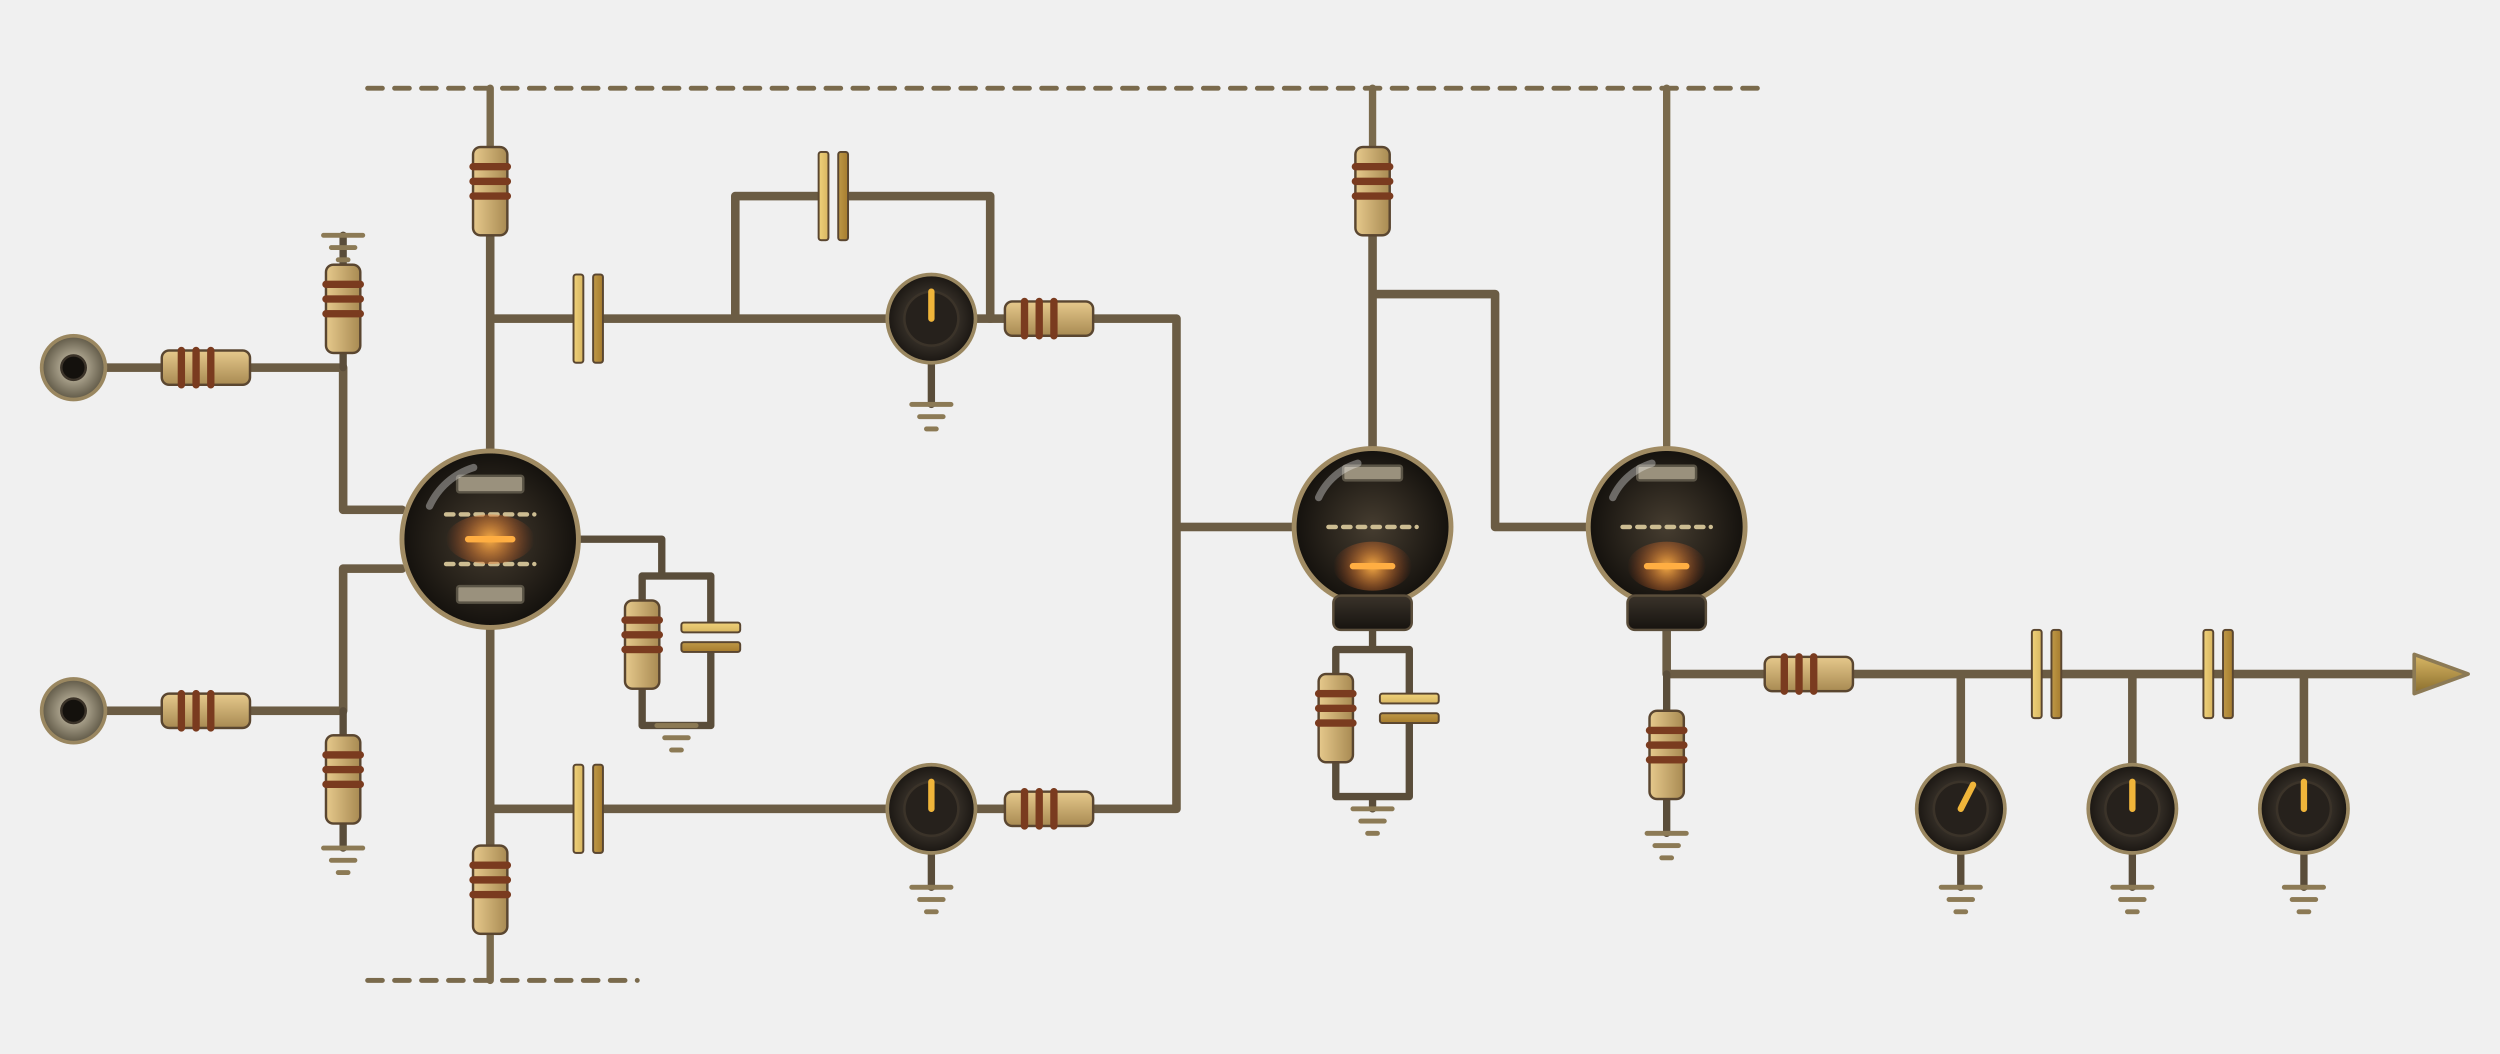
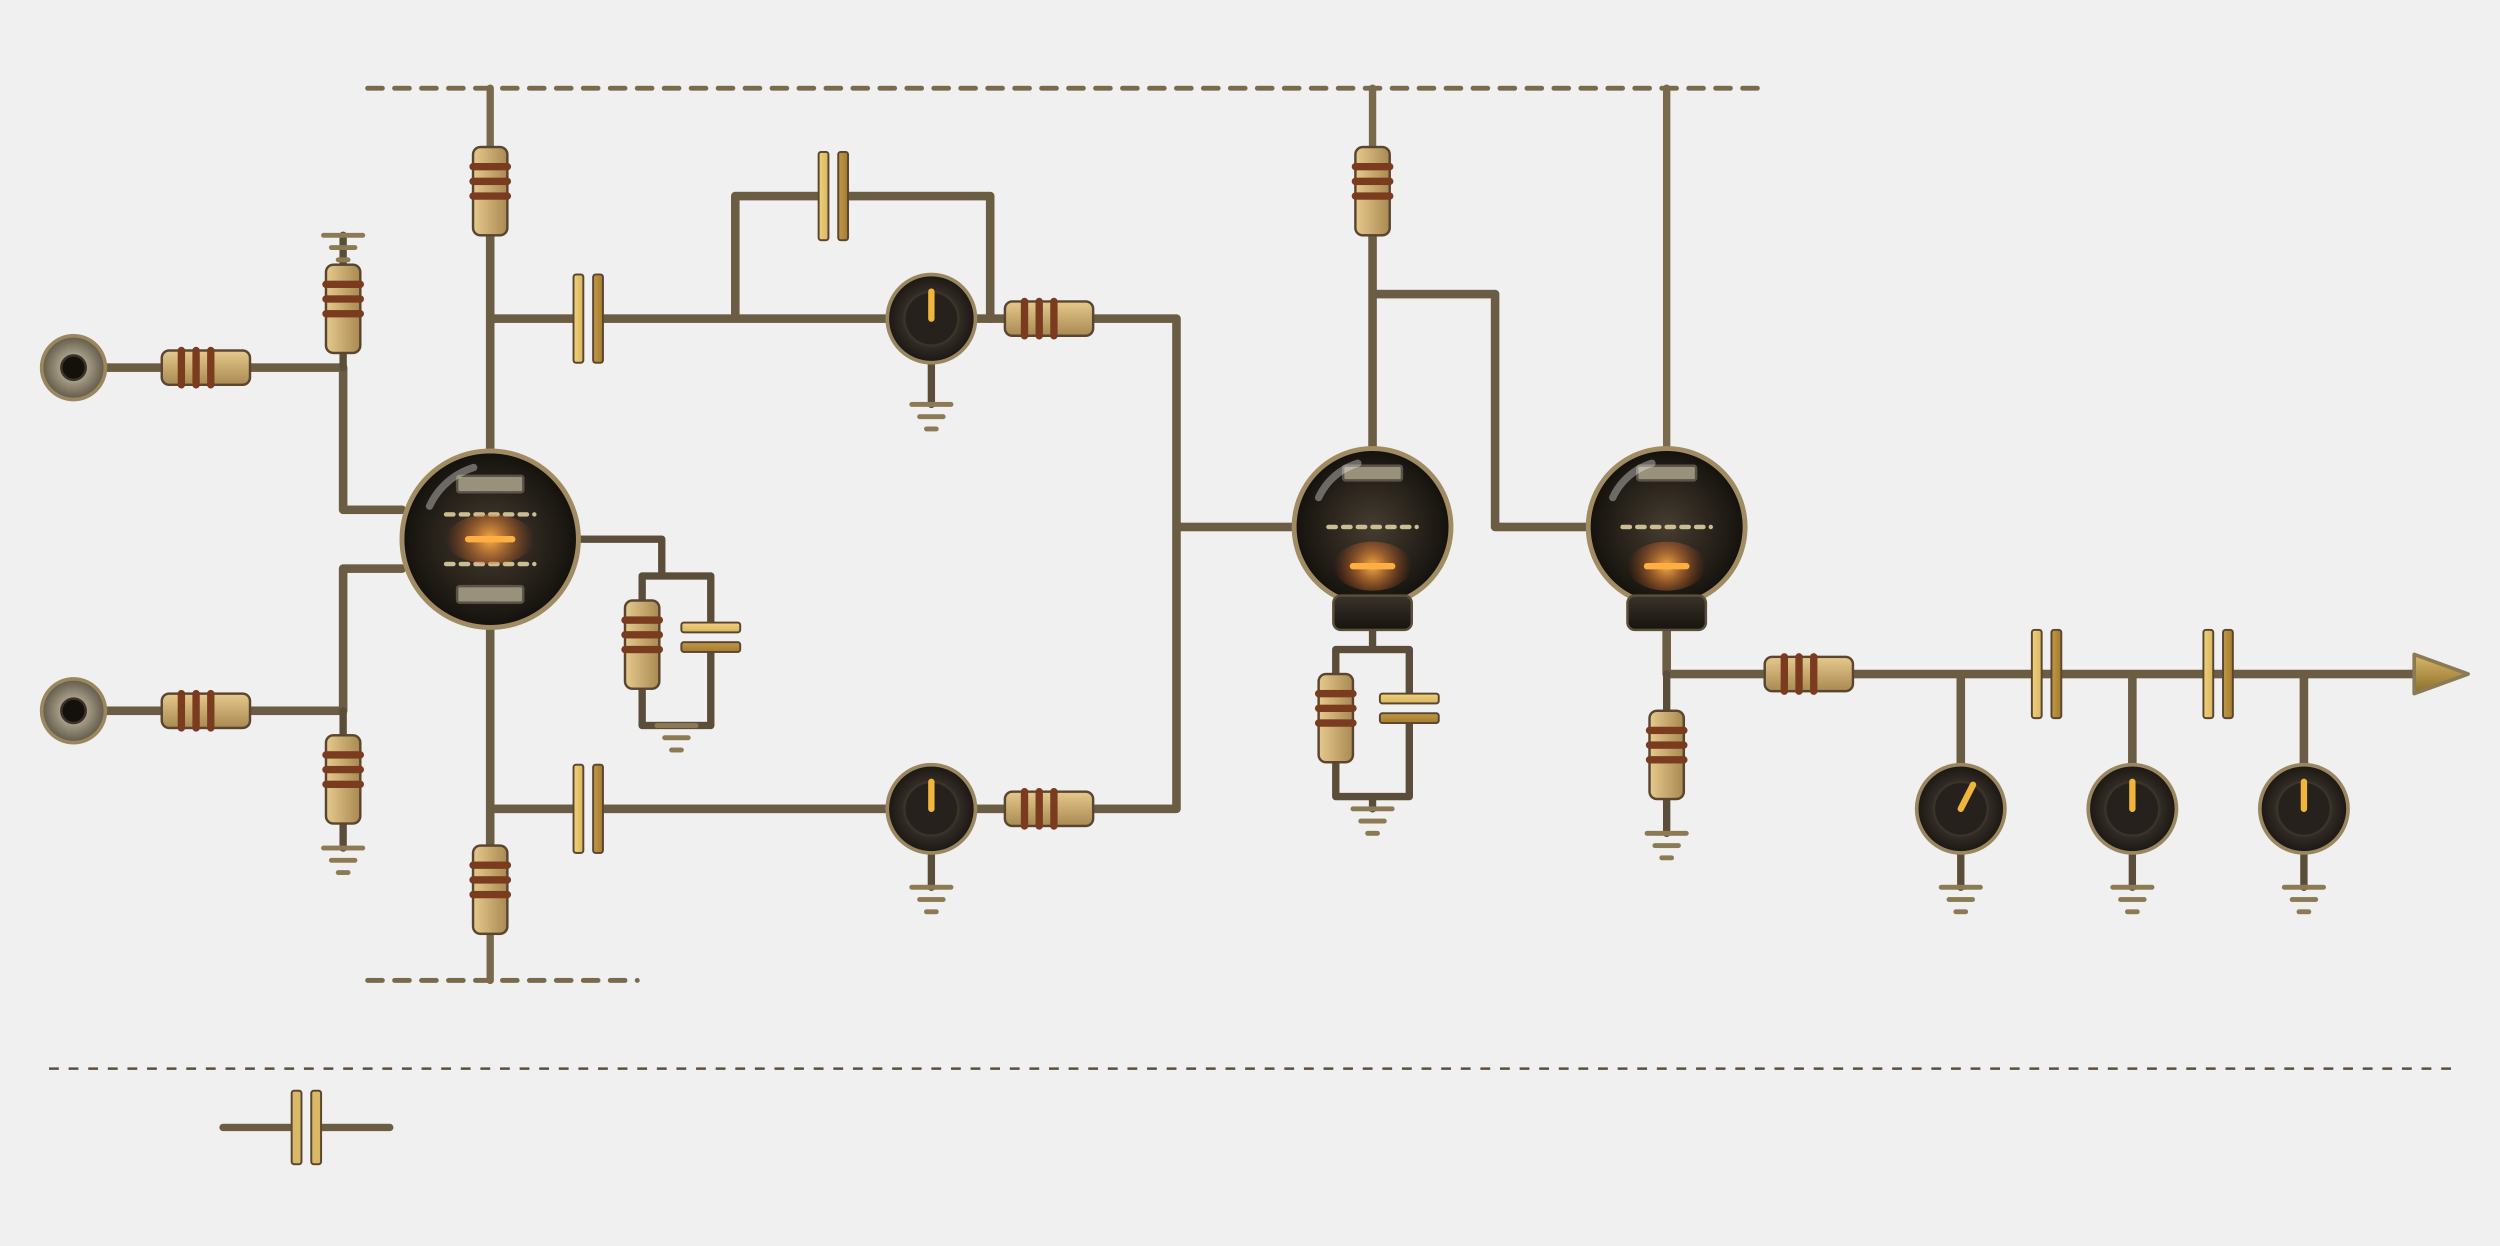
- <svg xmlns="http://www.w3.org/2000/svg" width="1020" height="430" viewBox="0 0 1020 430">
+ <svg xmlns="http://www.w3.org/2000/svg" width="1020" height="508" viewBox="0 0 1020 508">
  <defs>
    <radialGradient id="g1" cx="30" cy="150" r="13" gradientUnits="userSpaceOnUse">
      <stop offset="0" stop-color="#d9d0b8" />
      <stop offset="1" stop-color="#5f5846" />
    </radialGradient>
    <radialGradient id="g2" cx="30" cy="290" r="13" gradientUnits="userSpaceOnUse">
      <stop offset="0" stop-color="#d9d0b8" />
      <stop offset="1" stop-color="#5f5846" />
    </radialGradient>
    <linearGradient id="g3" x1="0" y1="143" x2="0" y2="157" gradientUnits="userSpaceOnUse">
      <stop offset="0" stop-color="#e6c98c" />
      <stop offset="1" stop-color="#a88a52" />
    </linearGradient>
    <linearGradient id="g4" x1="0" y1="283" x2="0" y2="297" gradientUnits="userSpaceOnUse">
      <stop offset="0" stop-color="#e6c98c" />
      <stop offset="1" stop-color="#a88a52" />
    </linearGradient>
    <linearGradient id="g5" x1="133" y1="0" x2="147" y2="0" gradientUnits="userSpaceOnUse">
      <stop offset="0" stop-color="#e6c98c" />
      <stop offset="1" stop-color="#a88a52" />
    </linearGradient>
    <linearGradient id="g6" x1="133" y1="0" x2="147" y2="0" gradientUnits="userSpaceOnUse">
      <stop offset="0" stop-color="#e6c98c" />
      <stop offset="1" stop-color="#a88a52" />
    </linearGradient>
    <linearGradient id="g7" x1="193" y1="0" x2="207" y2="0" gradientUnits="userSpaceOnUse">
      <stop offset="0" stop-color="#e6c98c" />
      <stop offset="1" stop-color="#a88a52" />
    </linearGradient>
    <linearGradient id="g8" x1="193" y1="0" x2="207" y2="0" gradientUnits="userSpaceOnUse">
      <stop offset="0" stop-color="#e6c98c" />
      <stop offset="1" stop-color="#a88a52" />
    </linearGradient>
    <linearGradient id="g9" x1="255" y1="0" x2="269" y2="0" gradientUnits="userSpaceOnUse">
      <stop offset="0" stop-color="#e6c98c" />
      <stop offset="1" stop-color="#a88a52" />
    </linearGradient>
    <linearGradient id="g10" x1="0" y1="123" x2="0" y2="137" gradientUnits="userSpaceOnUse">
      <stop offset="0" stop-color="#e6c98c" />
      <stop offset="1" stop-color="#a88a52" />
    </linearGradient>
    <linearGradient id="g11" x1="0" y1="323" x2="0" y2="337" gradientUnits="userSpaceOnUse">
      <stop offset="0" stop-color="#e6c98c" />
      <stop offset="1" stop-color="#a88a52" />
    </linearGradient>
    <linearGradient id="g12" x1="553" y1="0" x2="567" y2="0" gradientUnits="userSpaceOnUse">
      <stop offset="0" stop-color="#e6c98c" />
      <stop offset="1" stop-color="#a88a52" />
    </linearGradient>
    <linearGradient id="g13" x1="538" y1="0" x2="552" y2="0" gradientUnits="userSpaceOnUse">
      <stop offset="0" stop-color="#e6c98c" />
      <stop offset="1" stop-color="#a88a52" />
    </linearGradient>
    <linearGradient id="g14" x1="673" y1="0" x2="687" y2="0" gradientUnits="userSpaceOnUse">
      <stop offset="0" stop-color="#e6c98c" />
      <stop offset="1" stop-color="#a88a52" />
    </linearGradient>
    <linearGradient id="g15" x1="0" y1="268" x2="0" y2="282" gradientUnits="userSpaceOnUse">
      <stop offset="0" stop-color="#e6c98c" />
      <stop offset="1" stop-color="#a88a52" />
    </linearGradient>
    <linearGradient id="g16" x1="234" y1="0" x2="246" y2="0" gradientUnits="userSpaceOnUse">
      <stop offset="0" stop-color="#f0d27a" />
      <stop offset="1" stop-color="#a67c2e" />
    </linearGradient>
    <linearGradient id="g17" x1="234" y1="0" x2="246" y2="0" gradientUnits="userSpaceOnUse">
      <stop offset="0" stop-color="#f0d27a" />
      <stop offset="1" stop-color="#a67c2e" />
    </linearGradient>
    <linearGradient id="g18" x1="334" y1="0" x2="346" y2="0" gradientUnits="userSpaceOnUse">
      <stop offset="0" stop-color="#f0d27a" />
      <stop offset="1" stop-color="#a67c2e" />
    </linearGradient>
    <linearGradient id="g19" x1="0" y1="254" x2="0" y2="266" gradientUnits="userSpaceOnUse">
      <stop offset="0" stop-color="#f0d27a" />
      <stop offset="1" stop-color="#a67c2e" />
    </linearGradient>
    <linearGradient id="g20" x1="0" y1="283" x2="0" y2="295" gradientUnits="userSpaceOnUse">
      <stop offset="0" stop-color="#f0d27a" />
      <stop offset="1" stop-color="#a67c2e" />
    </linearGradient>
    <linearGradient id="g21" x1="829" y1="0" x2="841" y2="0" gradientUnits="userSpaceOnUse">
      <stop offset="0" stop-color="#f0d27a" />
      <stop offset="1" stop-color="#a67c2e" />
    </linearGradient>
    <linearGradient id="g22" x1="899" y1="0" x2="911" y2="0" gradientUnits="userSpaceOnUse">
      <stop offset="0" stop-color="#f0d27a" />
      <stop offset="1" stop-color="#a67c2e" />
    </linearGradient>
    <radialGradient id="g23" cx="200" cy="220" r="36" gradientUnits="userSpaceOnUse">
      <stop offset="0" stop-color="#463d30" />
      <stop offset="1" stop-color="#14110d" />
    </radialGradient>
    <radialGradient id="g24" cx="200" cy="220" r="18" gradientUnits="userSpaceOnUse">
      <stop offset="0" stop-color="#ffb347" stop-opacity="0.95" />
      <stop offset="1" stop-color="#c1441a" stop-opacity="0" />
    </radialGradient>
    <radialGradient id="g25" cx="560" cy="215" r="32" gradientUnits="userSpaceOnUse">
      <stop offset="0" stop-color="#463d30" />
      <stop offset="1" stop-color="#14110d" />
    </radialGradient>
    <radialGradient id="g26" cx="560" cy="231" r="16" gradientUnits="userSpaceOnUse">
      <stop offset="0" stop-color="#ffb347" stop-opacity="0.95" />
      <stop offset="1" stop-color="#c1441a" stop-opacity="0" />
    </radialGradient>
    <linearGradient id="g27" x1="0" y1="243" x2="0" y2="257" gradientUnits="userSpaceOnUse">
      <stop offset="0" stop-color="#3a332a" />
      <stop offset="1" stop-color="#16130f" />
    </linearGradient>
    <radialGradient id="g28" cx="680" cy="215" r="32" gradientUnits="userSpaceOnUse">
      <stop offset="0" stop-color="#463d30" />
      <stop offset="1" stop-color="#14110d" />
    </radialGradient>
    <radialGradient id="g29" cx="680" cy="231" r="16" gradientUnits="userSpaceOnUse">
      <stop offset="0" stop-color="#ffb347" stop-opacity="0.95" />
      <stop offset="1" stop-color="#c1441a" stop-opacity="0" />
    </radialGradient>
    <linearGradient id="g30" x1="0" y1="243" x2="0" y2="257" gradientUnits="userSpaceOnUse">
      <stop offset="0" stop-color="#3a332a" />
      <stop offset="1" stop-color="#16130f" />
    </linearGradient>
    <radialGradient id="g31" cx="380" cy="130" r="18" gradientUnits="userSpaceOnUse">
      <stop offset="0" stop-color="#5b5246" />
      <stop offset="1" stop-color="#1a1612" />
    </radialGradient>
    <radialGradient id="g32" cx="380" cy="330" r="18" gradientUnits="userSpaceOnUse">
      <stop offset="0" stop-color="#5b5246" />
      <stop offset="1" stop-color="#1a1612" />
    </radialGradient>
    <radialGradient id="g33" cx="800" cy="330" r="18" gradientUnits="userSpaceOnUse">
      <stop offset="0" stop-color="#5b5246" />
      <stop offset="1" stop-color="#1a1612" />
    </radialGradient>
    <radialGradient id="g34" cx="870" cy="330" r="18" gradientUnits="userSpaceOnUse">
      <stop offset="0" stop-color="#5b5246" />
      <stop offset="1" stop-color="#1a1612" />
    </radialGradient>
    <radialGradient id="g35" cx="940" cy="330" r="18" gradientUnits="userSpaceOnUse">
      <stop offset="0" stop-color="#5b5246" />
      <stop offset="1" stop-color="#1a1612" />
    </radialGradient>
    <linearGradient id="g36" x1="0" y1="267" x2="0" y2="283" gradientUnits="userSpaceOnUse">
      <stop offset="0" stop-color="#d9b866" />
      <stop offset="1" stop-color="#8a6d2c" />
    </linearGradient>
  </defs>
  <path id="rail" d="M150,36 H720" fill="none" stroke="#7a6a4c" stroke-width="2" stroke-linecap="round" stroke-linejoin="round" stroke-dasharray="6 5" />
  <path id="rail_bottom" d="M150,400 H260" fill="none" stroke="#7a6a4c" stroke-width="2" stroke-linecap="round" stroke-linejoin="round" stroke-dasharray="6 5" />
  <path id="wire_static_rail" d="M200,36 V60 M200,381 V400 M560,36 V60 M680,36 V183" fill="none" stroke="#7a6a4c" stroke-width="3" stroke-linecap="round" stroke-linejoin="round" />
  <path id="wire_INPUT" d="M43,150 H66 M102,150 H140 V208 H164 M43,290 H66 M102,290 H140 V232 H164" fill="none" stroke="#6b5c44" stroke-width="3.5" stroke-linecap="round" stroke-linejoin="round" />
  <path id="wire_V1" d="M200,96 V184 M200,130 H234 M246,130 H362 M300,130 V80 H334 M346,80 H404 V130 M200,345 V256 M200,330 H234 M246,330 H362" fill="none" stroke="#6b5c44" stroke-width="3.5" stroke-linecap="round" stroke-linejoin="round" />
  <path id="wire_V1-m" d="M398,130 H410 M446,130 H480 V215 M398,330 H410 M446,330 H480 V215 M480,215 H528" fill="none" stroke="#6b5c44" stroke-width="3.5" stroke-linecap="round" stroke-linejoin="round" />
  <path id="wire_V2" d="M560,96 V183 M560,120 H610 V215 H648 M680,257 V275 M680,275 H720" fill="none" stroke="#6b5c44" stroke-width="3.5" stroke-linecap="round" stroke-linejoin="round" />
  <path id="wire_OUT" d="M756,275 H985 M800,275 V312 M870,275 V312 M940,275 V312" fill="none" stroke="#6b5c44" stroke-width="3.5" stroke-linecap="round" stroke-linejoin="round" />
  <path id="wire_static" d="M236,220 H270 V235 M262,235 H290 M262,235 V245 M262,281 V296 H290 V266 M290,235 V254 M380,148 V165 M380,348 V362 M140,150 V144 M140,108 V96 M140,290 V300 M140,336 V346 M560,257 V265 M545,265 H575 M545,265 V275 M545,311 V325 H575 V295 M560,325 V330 M575,265 V283 M680,290 V275 M680,326 V340 M800,348 V362 M870,348 V362 M940,348 V362" fill="none" stroke="#5a4d3a" stroke-width="3" stroke-linecap="round" stroke-linejoin="round" />
  <path id="ground_140_96" d="M132,96 H148 M135.2,101 H144.8 M138,106 H142" fill="none" stroke="#8c7a55" stroke-width="2" stroke-linecap="round" stroke-linejoin="round" />
  <path id="ground_140_346" d="M132,346 H148 M135.2,351 H144.8 M138,356 H142" fill="none" stroke="#8c7a55" stroke-width="2" stroke-linecap="round" stroke-linejoin="round" />
  <path id="ground_380_165" d="M372,165 H388 M375.2,170 H384.8 M378,175 H382" fill="none" stroke="#8c7a55" stroke-width="2" stroke-linecap="round" stroke-linejoin="round" />
  <path id="ground_380_362" d="M372,362 H388 M375.2,367 H384.8 M378,372 H382" fill="none" stroke="#8c7a55" stroke-width="2" stroke-linecap="round" stroke-linejoin="round" />
  <path id="ground_276_296" d="M268,296 H284 M271.2,301 H280.8 M274,306 H278" fill="none" stroke="#8c7a55" stroke-width="2" stroke-linecap="round" stroke-linejoin="round" />
  <path id="ground_560_330" d="M552,330 H568 M555.2,335 H564.8 M558,340 H562" fill="none" stroke="#8c7a55" stroke-width="2" stroke-linecap="round" stroke-linejoin="round" />
  <path id="ground_680_340" d="M672,340 H688 M675.2,345 H684.8 M678,350 H682" fill="none" stroke="#8c7a55" stroke-width="2" stroke-linecap="round" stroke-linejoin="round" />
  <path id="ground_800_362" d="M792,362 H808 M795.2,367 H804.8 M798,372 H802" fill="none" stroke="#8c7a55" stroke-width="2" stroke-linecap="round" stroke-linejoin="round" />
  <path id="ground_870_362" d="M862,362 H878 M865.2,367 H874.8 M868,372 H872" fill="none" stroke="#8c7a55" stroke-width="2" stroke-linecap="round" stroke-linejoin="round" />
  <path id="ground_940_362" d="M932,362 H948 M935.2,367 H944.8 M938,372 H942" fill="none" stroke="#8c7a55" stroke-width="2" stroke-linecap="round" stroke-linejoin="round" />
  <ellipse id="jack_BRIGHT" cx="30" cy="150" rx="13" ry="13" fill="url(#g1)" stroke="#9a8760" stroke-width="1.5" />
  <ellipse id="jack_BRIGHT_hole" cx="30" cy="150" rx="5" ry="5" fill="#14110d" stroke="#3b3329" stroke-width="1" />
  <ellipse id="jack_NORMAL" cx="30" cy="290" rx="13" ry="13" fill="url(#g2)" stroke="#9a8760" stroke-width="1.5" />
  <ellipse id="jack_NORMAL_hole" cx="30" cy="290" rx="5" ry="5" fill="#14110d" stroke="#3b3329" stroke-width="1" />
  <rect id="res_68k_b" x="66" y="143" width="36" height="14" rx="3" fill="url(#g3)" stroke="#5a4630" stroke-width="1" />
  <path id="res_68k_b_bands" d="M74,143 V157 M80,143 V157 M86,143 V157" fill="none" stroke="#7a3b1f" stroke-width="3" stroke-linecap="round" stroke-linejoin="round" />
  <rect id="res_68k_n" x="66" y="283" width="36" height="14" rx="3" fill="url(#g4)" stroke="#5a4630" stroke-width="1" />
  <path id="res_68k_n_bands" d="M74,283 V297 M80,283 V297 M86,283 V297" fill="none" stroke="#7a3b1f" stroke-width="3" stroke-linecap="round" stroke-linejoin="round" />
  <rect id="res_leak_b" x="133" y="108" width="14" height="36" rx="3" fill="url(#g5)" stroke="#5a4630" stroke-width="1" />
  <path id="res_leak_b_bands" d="M133,116 H147 M133,122 H147 M133,128 H147" fill="none" stroke="#7a3b1f" stroke-width="3" stroke-linecap="round" stroke-linejoin="round" />
  <rect id="res_leak_n" x="133" y="300" width="14" height="36" rx="3" fill="url(#g6)" stroke="#5a4630" stroke-width="1" />
  <path id="res_leak_n_bands" d="M133,308 H147 M133,314 H147 M133,320 H147" fill="none" stroke="#7a3b1f" stroke-width="3" stroke-linecap="round" stroke-linejoin="round" />
  <rect id="res_pb" x="193" y="60" width="14" height="36" rx="3" fill="url(#g7)" stroke="#5a4630" stroke-width="1" />
  <path id="res_pb_bands" d="M193,68 H207 M193,74 H207 M193,80 H207" fill="none" stroke="#7a3b1f" stroke-width="3" stroke-linecap="round" stroke-linejoin="round" />
  <rect id="res_pn" x="193" y="345" width="14" height="36" rx="3" fill="url(#g8)" stroke="#5a4630" stroke-width="1" />
  <path id="res_pn_bands" d="M193,353 H207 M193,359 H207 M193,365 H207" fill="none" stroke="#7a3b1f" stroke-width="3" stroke-linecap="round" stroke-linejoin="round" />
  <rect id="res_k1" x="255" y="245" width="14" height="36" rx="3" fill="url(#g9)" stroke="#5a4630" stroke-width="1" />
  <path id="res_k1_bands" d="M255,253 H269 M255,259 H269 M255,265 H269" fill="none" stroke="#7a3b1f" stroke-width="3" stroke-linecap="round" stroke-linejoin="round" />
  <rect id="res_mix_b" x="410" y="123" width="36" height="14" rx="3" fill="url(#g10)" stroke="#5a4630" stroke-width="1" />
  <path id="res_mix_b_bands" d="M418,123 V137 M424,123 V137 M430,123 V137" fill="none" stroke="#7a3b1f" stroke-width="3" stroke-linecap="round" stroke-linejoin="round" />
  <rect id="res_mix_n" x="410" y="323" width="36" height="14" rx="3" fill="url(#g11)" stroke="#5a4630" stroke-width="1" />
  <path id="res_mix_n_bands" d="M418,323 V337 M424,323 V337 M430,323 V337" fill="none" stroke="#7a3b1f" stroke-width="3" stroke-linecap="round" stroke-linejoin="round" />
  <rect id="res_p2a" x="553" y="60" width="14" height="36" rx="3" fill="url(#g12)" stroke="#5a4630" stroke-width="1" />
  <path id="res_p2a_bands" d="M553,68 H567 M553,74 H567 M553,80 H567" fill="none" stroke="#7a3b1f" stroke-width="3" stroke-linecap="round" stroke-linejoin="round" />
  <rect id="res_k2a" x="538" y="275" width="14" height="36" rx="3" fill="url(#g13)" stroke="#5a4630" stroke-width="1" />
  <path id="res_k2a_bands" d="M538,283 H552 M538,289 H552 M538,295 H552" fill="none" stroke="#7a3b1f" stroke-width="3" stroke-linecap="round" stroke-linejoin="round" />
  <rect id="res_cf" x="673" y="290" width="14" height="36" rx="3" fill="url(#g14)" stroke="#5a4630" stroke-width="1" />
  <path id="res_cf_bands" d="M673,298 H687 M673,304 H687 M673,310 H687" fill="none" stroke="#7a3b1f" stroke-width="3" stroke-linecap="round" stroke-linejoin="round" />
  <rect id="res_56k" x="720" y="268" width="36" height="14" rx="3" fill="url(#g15)" stroke="#5a4630" stroke-width="1" />
  <path id="res_56k_bands" d="M728,268 V282 M734,268 V282 M740,268 V282" fill="none" stroke="#7a3b1f" stroke-width="3" stroke-linecap="round" stroke-linejoin="round" />
  <rect id="cap_cba" x="234" y="112" width="4" height="36" rx="1" fill="url(#g16)" stroke="#5a4630" stroke-width="0.8" />
  <rect id="cap_cbb" x="242" y="112" width="4" height="36" rx="1" fill="url(#g16)" stroke="#5a4630" stroke-width="0.8" />
  <rect id="cap_cna" x="234" y="312" width="4" height="36" rx="1" fill="url(#g17)" stroke="#5a4630" stroke-width="0.8" />
  <rect id="cap_cnb" x="242" y="312" width="4" height="36" rx="1" fill="url(#g17)" stroke="#5a4630" stroke-width="0.8" />
  <rect id="cap_brighta" x="334" y="62" width="4" height="36" rx="1" fill="url(#g18)" stroke="#5a4630" stroke-width="0.8" />
  <rect id="cap_brightb" x="342" y="62" width="4" height="36" rx="1" fill="url(#g18)" stroke="#5a4630" stroke-width="0.8" />
  <rect id="cap_k1a" x="278" y="254" width="24" height="4" rx="1" fill="url(#g19)" stroke="#5a4630" stroke-width="0.8" />
  <rect id="cap_k1b" x="278" y="262" width="24" height="4" rx="1" fill="url(#g19)" stroke="#5a4630" stroke-width="0.8" />
  <rect id="cap_k2aa" x="563" y="283" width="24" height="4" rx="1" fill="url(#g20)" stroke="#5a4630" stroke-width="0.8" />
  <rect id="cap_k2ab" x="563" y="291" width="24" height="4" rx="1" fill="url(#g20)" stroke="#5a4630" stroke-width="0.8" />
  <rect id="cap_tba" x="829" y="257" width="4" height="36" rx="1" fill="url(#g21)" stroke="#5a4630" stroke-width="0.8" />
  <rect id="cap_tbb" x="837" y="257" width="4" height="36" rx="1" fill="url(#g21)" stroke="#5a4630" stroke-width="0.8" />
  <rect id="cap_tma" x="899" y="257" width="4" height="36" rx="1" fill="url(#g22)" stroke="#5a4630" stroke-width="0.8" />
  <rect id="cap_tmb" x="907" y="257" width="4" height="36" rx="1" fill="url(#g22)" stroke="#5a4630" stroke-width="0.8" />
  <ellipse id="tube_V1-12AY7" cx="200" cy="220" rx="36" ry="36" fill="url(#g23)" stroke="#a08b63" stroke-width="2" />
  <rect id="plate_V1-1" x="186.5" y="194.125" width="27" height="6.75" rx="1" fill="#9a917d" stroke="#5a5446" stroke-width="1" />
  <rect id="plate_V11" x="186.5" y="239.125" width="27" height="6.75" rx="1" fill="#9a917d" stroke="#5a5446" stroke-width="1" />
  <path id="grids_V1" d="M182,209.875 H218 M182,230.125 H218" fill="none" stroke="#cdbd92" stroke-width="1.8" stroke-linecap="round" stroke-linejoin="round" stroke-dasharray="3 3" />
  <ellipse id="glow_V1" cx="200" cy="220" rx="18" ry="10.125" fill="url(#g24)" stroke="none" stroke-width="1" />
  <path id="filament_V1" d="M191,220 H209" fill="none" stroke="#ffae42" stroke-width="2.6" stroke-linecap="round" stroke-linejoin="round" />
  <path id="shine_V1" d="M175.25,206.5 A29.25,29.25 0 0 1 193.25,190.75" fill="none" stroke="#ffffff" stroke-width="3" stroke-linecap="round" stroke-linejoin="round" opacity="0.35" />
  <ellipse id="tube_V2-12AX7" cx="560" cy="215" rx="32" ry="32" fill="url(#g25)" stroke="#a08b63" stroke-width="2" />
  <rect id="plate_V2" x="548" y="190" width="24" height="6" rx="1" fill="#9a917d" stroke="#5a5446" stroke-width="1" />
  <path id="grid_V2" d="M542,215 H578" fill="none" stroke="#cdbd92" stroke-width="1.8" stroke-linecap="round" stroke-linejoin="round" stroke-dasharray="3 3" />
  <ellipse id="glow_V2" cx="560" cy="231" rx="16" ry="10" fill="url(#g26)" stroke="none" stroke-width="1" />
  <path id="filament_V2" d="M552,231 H568" fill="none" stroke="#ffae42" stroke-width="2.6" stroke-linecap="round" stroke-linejoin="round" />
  <path id="shine_V2" d="M538,203 A26,26 0 0 1 554,189" fill="none" stroke="#ffffff" stroke-width="3" stroke-linecap="round" stroke-linejoin="round" opacity="0.35" />
  <rect id="base_V2" x="544" y="243" width="32" height="14" rx="3" fill="url(#g27)" stroke="#5a4d3a" stroke-width="1" />
  <ellipse id="tube_V2B-CF" cx="680" cy="215" rx="32" ry="32" fill="url(#g28)" stroke="#a08b63" stroke-width="2" />
  <rect id="plate_V2B" x="668" y="190" width="24" height="6" rx="1" fill="#9a917d" stroke="#5a5446" stroke-width="1" />
  <path id="grid_V2B" d="M662,215 H698" fill="none" stroke="#cdbd92" stroke-width="1.8" stroke-linecap="round" stroke-linejoin="round" stroke-dasharray="3 3" />
  <ellipse id="glow_V2B" cx="680" cy="231" rx="16" ry="10" fill="url(#g29)" stroke="none" stroke-width="1" />
  <path id="filament_V2B" d="M672,231 H688" fill="none" stroke="#ffae42" stroke-width="2.6" stroke-linecap="round" stroke-linejoin="round" />
  <path id="shine_V2B" d="M658,203 A26,26 0 0 1 674,189" fill="none" stroke="#ffffff" stroke-width="3" stroke-linecap="round" stroke-linejoin="round" opacity="0.35" />
  <rect id="base_V2B" x="664" y="243" width="32" height="14" rx="3" fill="url(#g30)" stroke="#5a4d3a" stroke-width="1" />
  <ellipse id="pot_volume" cx="380" cy="130" rx="18" ry="18" fill="url(#g31)" stroke="#9a8760" stroke-width="1.5" />
  <ellipse id="dial_volume" cx="380" cy="130" rx="11" ry="11" fill="#26211c" stroke="#3b3329" stroke-width="1" />
  <path id="ptr_volume" d="M380,130 L380,119" fill="none" stroke="#f0b53a" stroke-width="2.6" stroke-linecap="round" stroke-linejoin="round" />
  <ellipse id="pot_volume2" cx="380" cy="330" rx="18" ry="18" fill="url(#g32)" stroke="#9a8760" stroke-width="1.5" />
  <ellipse id="dial_volume2" cx="380" cy="330" rx="11" ry="11" fill="#26211c" stroke="#3b3329" stroke-width="1" />
  <path id="ptr_volume2" d="M380,330 L380,319" fill="none" stroke="#f0b53a" stroke-width="2.6" stroke-linecap="round" stroke-linejoin="round" />
  <ellipse id="lbl_volume" cx="440" cy="176" rx="1" ry="1" fill="none" stroke="none" stroke-width="0" />
  <ellipse id="lbl_volume2" cx="440" cy="376" rx="1" ry="1" fill="none" stroke="none" stroke-width="0" />
  <ellipse id="pot_treble" cx="800" cy="330" rx="18" ry="18" fill="url(#g33)" stroke="#9a8760" stroke-width="1.5" />
  <ellipse id="dial_treble" cx="800" cy="330" rx="11" ry="11" fill="#26211c" stroke="#3b3329" stroke-width="1" />
  <path id="ptr_treble" d="M800,330 L804.994,320.199" fill="none" stroke="#f0b53a" stroke-width="2.6" stroke-linecap="round" stroke-linejoin="round" />
  <ellipse id="pot_middle" cx="870" cy="330" rx="18" ry="18" fill="url(#g34)" stroke="#9a8760" stroke-width="1.5" />
  <ellipse id="dial_middle" cx="870" cy="330" rx="11" ry="11" fill="#26211c" stroke="#3b3329" stroke-width="1" />
  <path id="ptr_middle" d="M870,330 L870,319" fill="none" stroke="#f0b53a" stroke-width="2.6" stroke-linecap="round" stroke-linejoin="round" />
  <ellipse id="pot_bass" cx="940" cy="330" rx="18" ry="18" fill="url(#g35)" stroke="#9a8760" stroke-width="1.5" />
  <ellipse id="dial_bass" cx="940" cy="330" rx="11" ry="11" fill="#26211c" stroke="#3b3329" stroke-width="1" />
  <path id="ptr_bass" d="M940,330 L940,319" fill="none" stroke="#f0b53a" stroke-width="2.6" stroke-linecap="round" stroke-linejoin="round" />
  <ellipse id="valC_1_68k@R:R68_B1" cx="84" cy="136" rx="1" ry="1" fill="none" stroke="none" />
  <ellipse id="valC_2_68k@R:R68_N1" cx="84" cy="276" rx="1" ry="1" fill="none" stroke="none" />
  <ellipse id="valL_3_1M@R:RLEAK_B" cx="150" cy="128" rx="1" ry="1" fill="none" stroke="none" />
  <ellipse id="valL_4_1M@R:RLEAK_N" cx="150" cy="320" rx="1" ry="1" fill="none" stroke="none" />
  <ellipse id="valL_5_100k@R:R_PB" cx="212" cy="80" rx="1" ry="1" fill="none" stroke="none" />
  <ellipse id="valL_6_100k@R:R_PN" cx="212" cy="365" rx="1" ry="1" fill="none" stroke="none" />
  <ellipse id="valC_7_20n@C:C_B" cx="240" cy="106" rx="1" ry="1" fill="none" stroke="none" />
  <ellipse id="valC_8_20n@C:C_N" cx="240" cy="306" rx="1" ry="1" fill="none" stroke="none" />
  <ellipse id="valC_9_100p@C:C_BRIGHT" cx="340" cy="56" rx="1" ry="1" fill="none" stroke="none" />
  <ellipse id="valR_10_820@R:RK1" cx="252" cy="263" rx="1" ry="1" fill="none" stroke="none" />
  <ellipse id="valL_11_250u@C:CK1" cx="302" cy="262" rx="1" ry="1" fill="none" stroke="none" />
  <ellipse id="valC_12_270k@R:R270_B" cx="428" cy="116" rx="1" ry="1" fill="none" stroke="none" />
  <ellipse id="valC_13_270k@R:R270_N" cx="428" cy="316" rx="1" ry="1" fill="none" stroke="none" />
  <ellipse id="valL_14_100k@R:R_P2A" cx="572" cy="80" rx="1" ry="1" fill="none" stroke="none" />
  <ellipse id="valR_15_820@R:RK2A" cx="533" cy="293" rx="1" ry="1" fill="none" stroke="none" />
  <ellipse id="valL_16_0.68u@C:CK2A" cx="588" cy="289" rx="1" ry="1" fill="none" stroke="none" />
  <ellipse id="valL_17_100k@R:R100K" cx="692" cy="308" rx="1" ry="1" fill="none" stroke="none" />
  <ellipse id="valC_18_56k@R:R56K" cx="738" cy="260" rx="1" ry="1" fill="none" stroke="none" />
  <ellipse id="valC_19_20n@C:C02A" cx="835" cy="256" rx="1" ry="1" fill="none" stroke="none" />
  <ellipse id="valC_20_20n@C:C02B" cx="905" cy="256" rx="1" ry="1" fill="none" stroke="none" />
  <path id="next_power" d="M985,267 V283 L1007,275 Z" fill="url(#g36)" stroke="#8c7a55" stroke-width="1.5" stroke-linecap="round" stroke-linejoin="round" />
+   <g id="voicing_box" data-orig-h="430">
+     <path d="M20,436 H1000" stroke="#5a4d3a" stroke-width="1" stroke-dasharray="4 4" fill="none" />
+     <path d="M91,460 H119 M131,460 H159" stroke="#6b5c44" stroke-width="3" stroke-linecap="round" fill="none" />
+     <rect id="vb_C250Ta" x="119" y="445" width="4" height="30" rx="1" fill="#d9b866" stroke="#5a4630" stroke-width="0.8" />
+     <rect id="vb_C250Tb" x="127" y="445" width="4" height="30" rx="1" fill="#d9b866" stroke="#5a4630" stroke-width="0.8" />
+     <ellipse id="valC_C250T_250p@C:C250T" cx="125" cy="486" rx="1" ry="1" fill="none" stroke="none" />
+   </g>
</svg>
